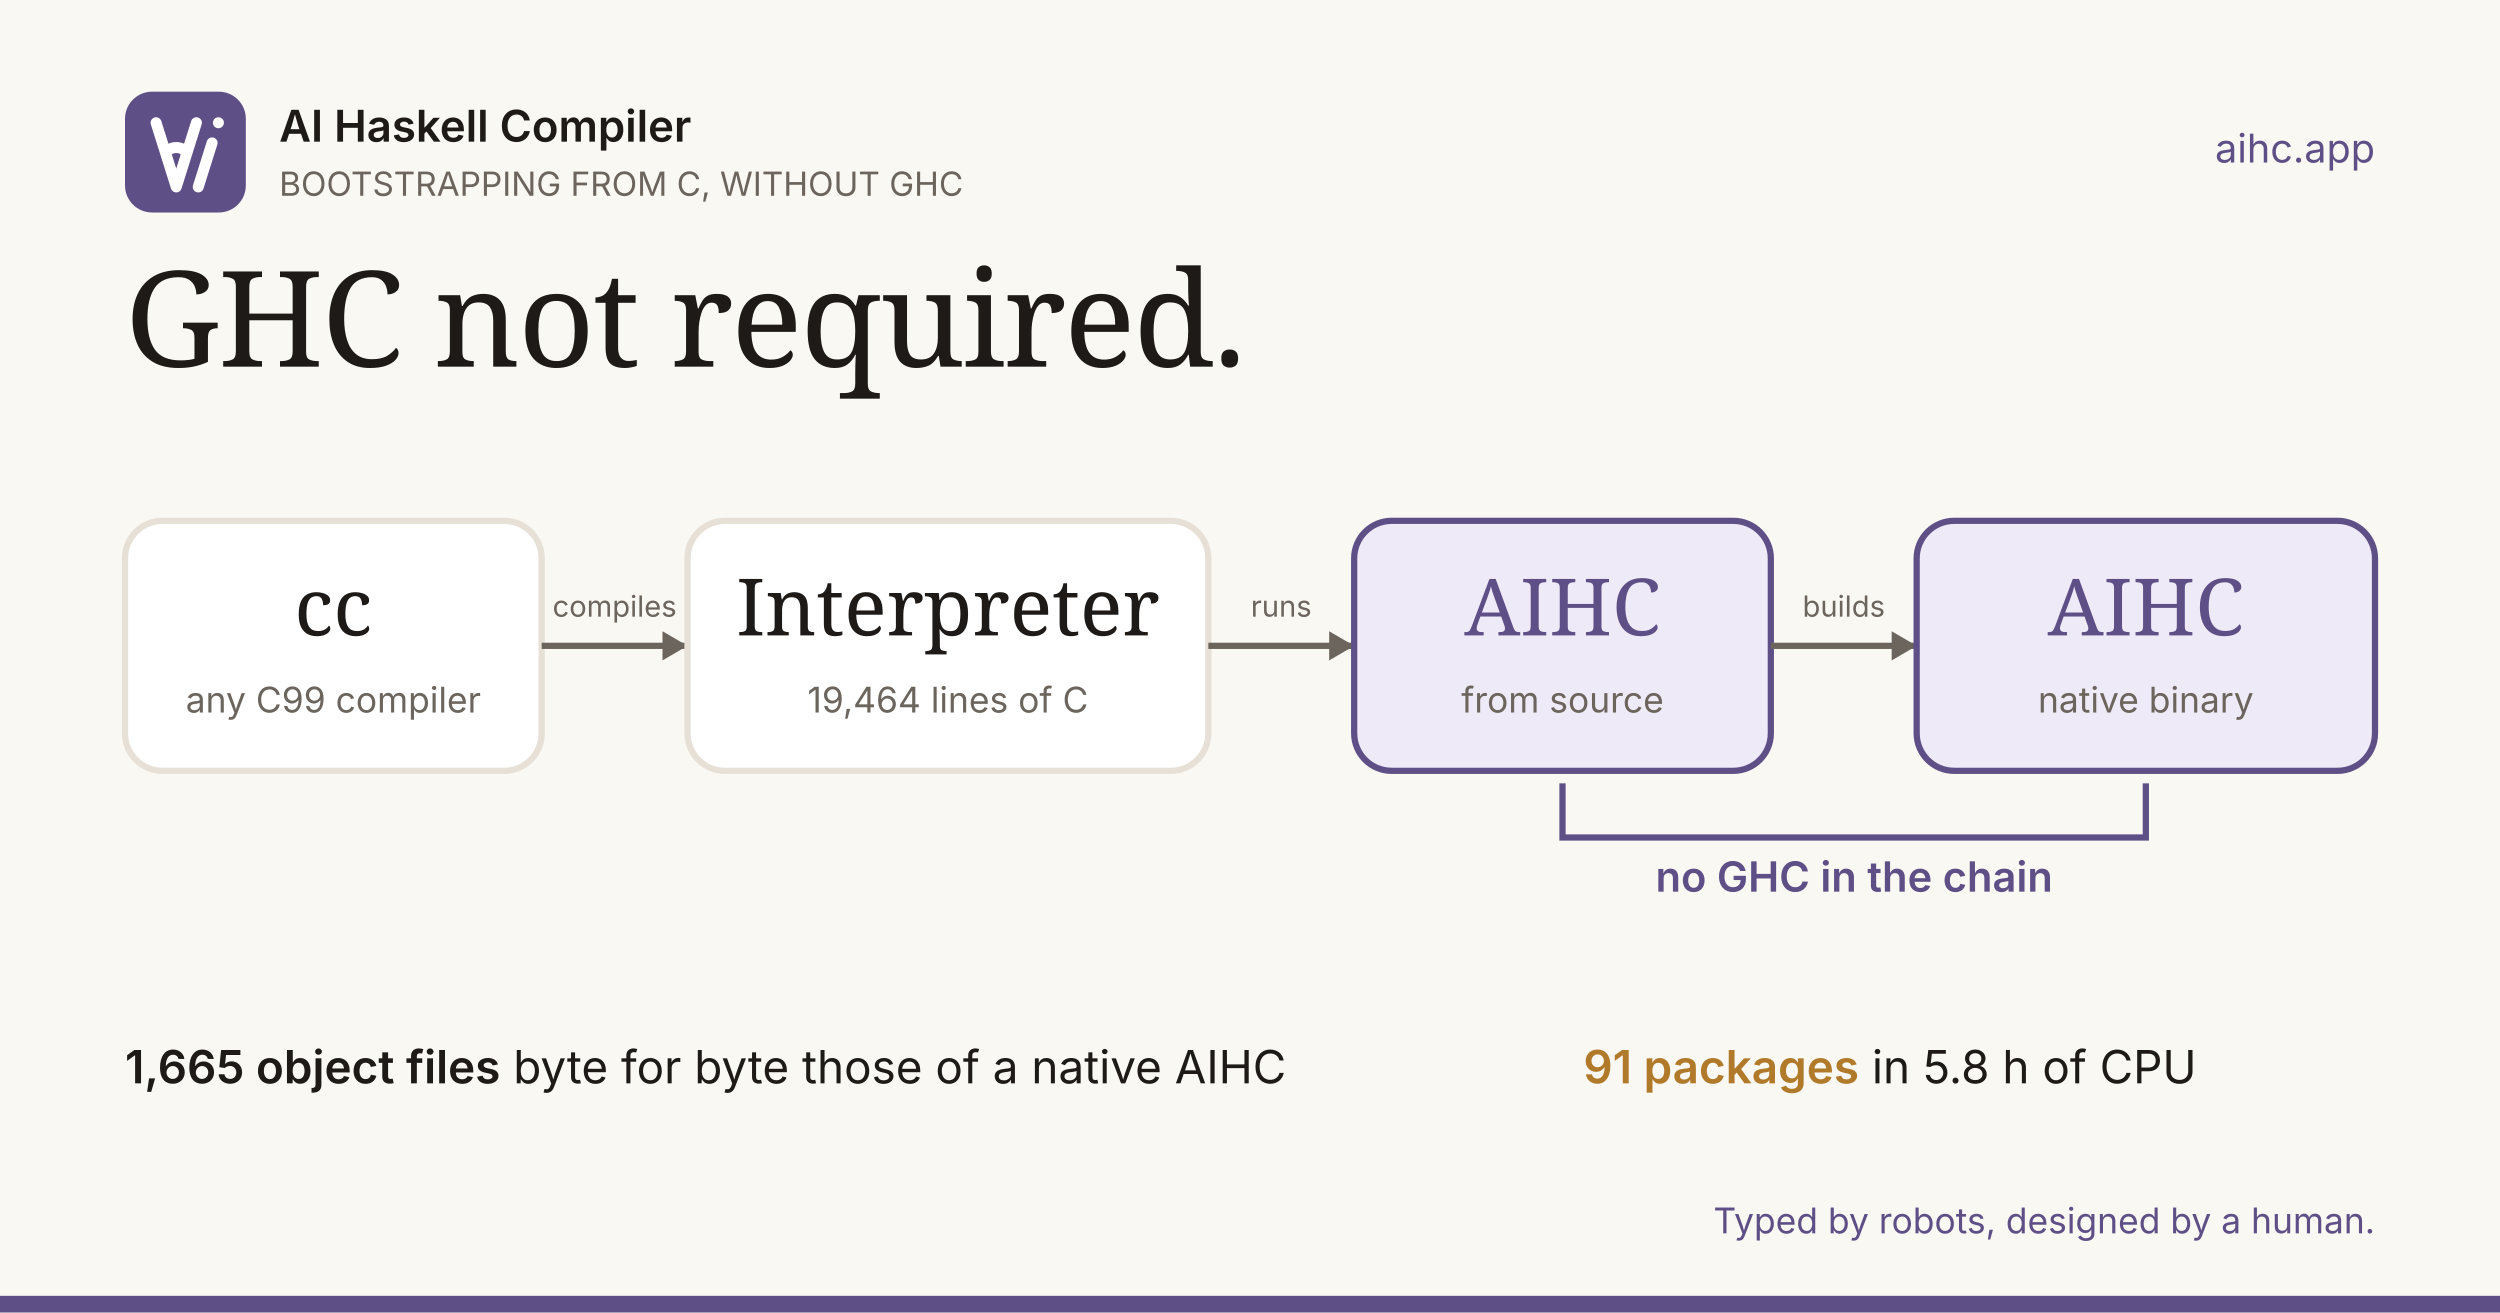
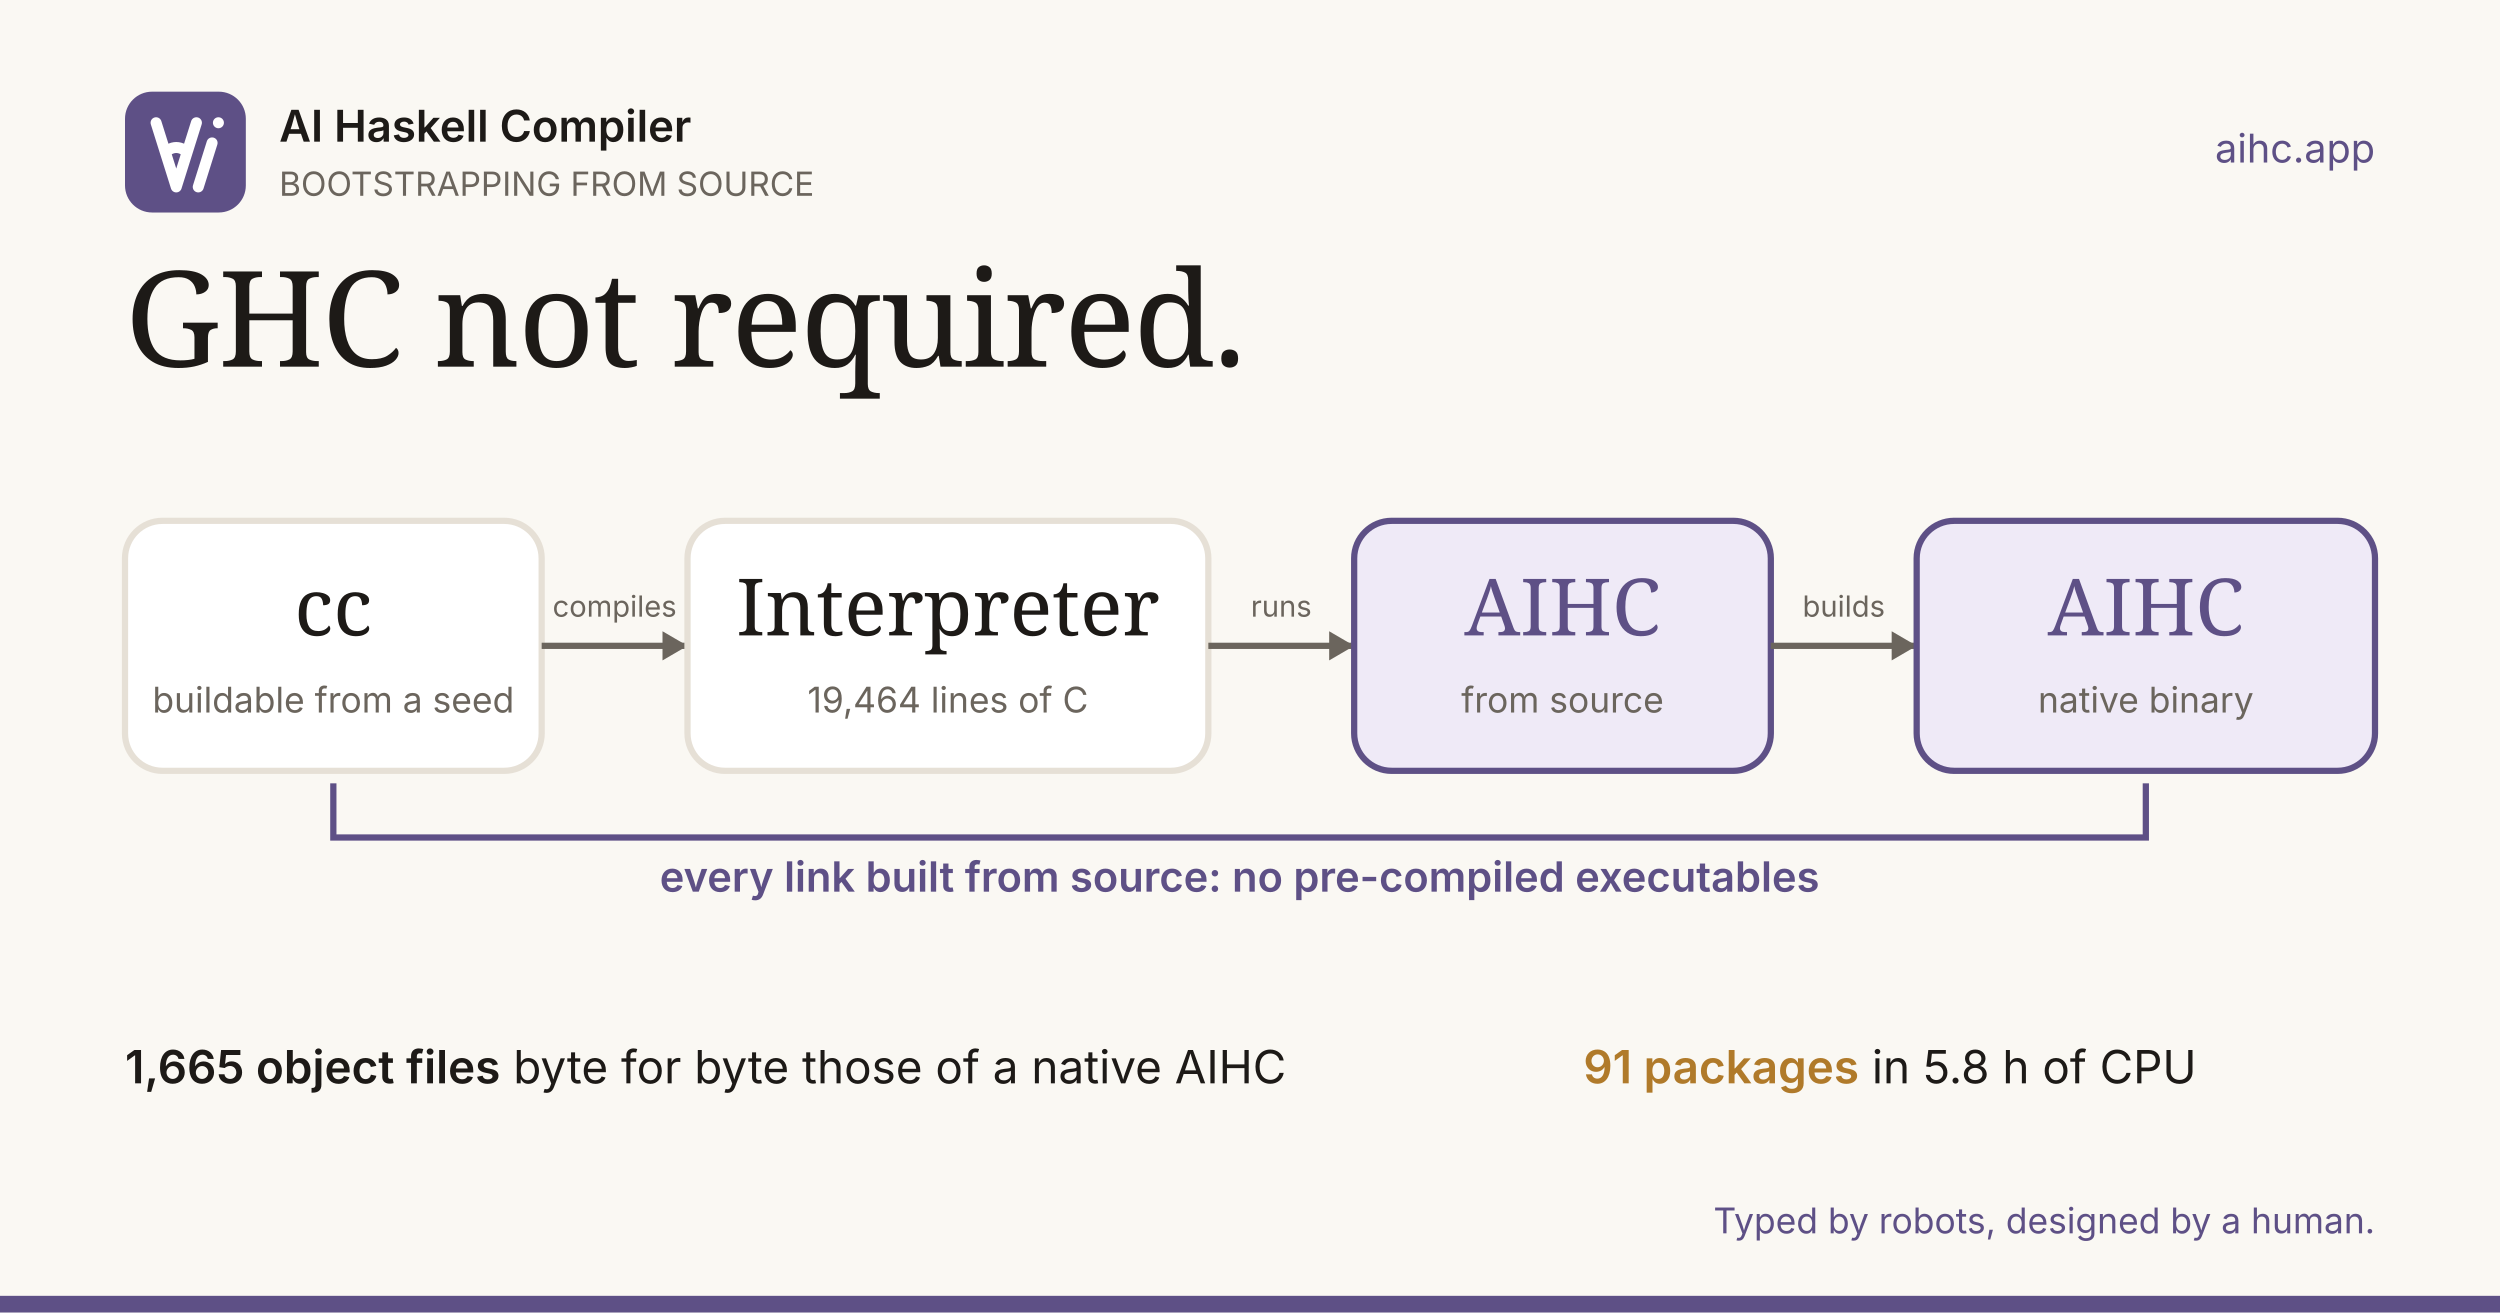
<svg xmlns="http://www.w3.org/2000/svg" width="1200" height="630" viewBox="0 0 1200 630">
  <rect width="1200" height="630" fill="#faf8f3" />
  <rect y="622" width="1200" height="8" fill="#5e5086" />
  <g transform="translate(60 44)">
    <rect width="58" height="58" rx="13" fill="#5e5086" />
    <g transform="translate(7 7) scale(.44)">
      <defs>
        <clipPath id="card-mark">
          <polygon points="18,18 62,18 40,88" />
        </clipPath>
      </defs>
      <g fill="none" stroke="#fff" stroke-width="12" stroke-linecap="round" stroke-linejoin="round">
        <path d="M24 54 Q40 36 56 54" clip-path="url(#card-mark)" stroke-linecap="butt" />
        <path d="M18 18 L40 88 L62 18" />
        <path d="M64 88 L79.1 40" />
        <circle cx="86" cy="18" r="6" fill="#fff" stroke="none" />
      </g>
    </g>
  </g>
  <g font-family="Inter Variable, Inter, sans-serif">
    <text x="134" y="68" font-size="21" font-weight="600" fill="#1d1a17">AI Haskell Compiler</text>
-     <text x="134" y="94" font-size="16" fill="#6b655d">BOOTSTRAPPING FROM C, WITHOUT GHC</text>
+     <text x="134" y="94" font-size="16" fill="#6b655d">BOOTSTRAPPING FROM SOURCE</text>
    <text x="1140" y="78" font-size="19" text-anchor="end" fill="#5e5086">aihc.app</text>
    <text x="1140" y="592" font-size="17" text-anchor="end" fill="#5e5086">Typed by robots, designed by a human.</text>
  </g>
  <text x="60" y="176" font-family="Newsreader Variable, Newsreader, serif" font-size="64" letter-spacing="-1" fill="#1d1a17">GHC not required.</text>
  <rect x="60" y="250" width="200" height="120" rx="18" fill="#ffffff" stroke="#e6e0d6" stroke-width="3" />
  <text x="160" y="305" font-family="Newsreader Variable, Newsreader, serif" font-size="38" text-anchor="middle" fill="#1d1a17">cc</text>
-   <text x="160" y="342" font-family="Inter Variable, Inter, sans-serif" font-size="17" text-anchor="middle" fill="#6b655d">any C99 compiler</text>
+   <text x="160" y="342" font-family="Inter Variable, Inter, sans-serif" font-size="17" text-anchor="middle" fill="#6b655d">buildable from a seed</text>
  <line x1="260" x2="330" y1="310" y2="310" stroke="#6b655d" stroke-width="3" />
  <polygon points="330,310 318,303 318,317" fill="#6b655d" />
  <text x="295" y="296" font-family="Inter Variable, Inter, sans-serif" font-size="14" text-anchor="middle" fill="#6b655d">compiles</text>
  <rect x="330" y="250" width="250" height="120" rx="18" fill="#ffffff" stroke="#e6e0d6" stroke-width="3" />
  <text x="455" y="305" font-family="Newsreader Variable, Newsreader, serif" font-size="38" text-anchor="middle" fill="#1d1a17">Interpreter</text>
  <text x="455" y="342" font-family="Inter Variable, Inter, sans-serif" font-size="17" text-anchor="middle" fill="#6b655d">19,464 lines of C</text>
  <line x1="580" x2="650" y1="310" y2="310" stroke="#6b655d" stroke-width="3" />
  <polygon points="650,310 638,303 638,317" fill="#6b655d" />
  <text x="615" y="296" font-family="Inter Variable, Inter, sans-serif" font-size="14" text-anchor="middle" fill="#6b655d">runs</text>
  <rect x="650" y="250" width="200" height="120" rx="18" fill="#efeaf7" stroke="#5e5086" stroke-width="3" />
  <text x="750" y="305" font-family="Newsreader Variable, Newsreader, serif" font-size="38" text-anchor="middle" fill="#5e5086">AIHC</text>
  <text x="750" y="342" font-family="Inter Variable, Inter, sans-serif" font-size="17" text-anchor="middle" fill="#6b655d">from source</text>
  <line x1="850" x2="920" y1="310" y2="310" stroke="#6b655d" stroke-width="3" />
  <polygon points="920,310 908,303 908,317" fill="#6b655d" />
  <text x="885" y="296" font-family="Inter Variable, Inter, sans-serif" font-size="14" text-anchor="middle" fill="#6b655d">builds</text>
  <rect x="920" y="250" width="220" height="120" rx="18" fill="#efeaf7" stroke="#5e5086" stroke-width="3" />
  <text x="1030" y="305" font-family="Newsreader Variable, Newsreader, serif" font-size="38" text-anchor="middle" fill="#5e5086">AIHC</text>
  <text x="1030" y="342" font-family="Inter Variable, Inter, sans-serif" font-size="17" text-anchor="middle" fill="#6b655d">native binary</text>
-   <path d="M750 376 v26 h280 v-26" fill="none" stroke="#5e5086" stroke-width="3" />
-   <text x="890" y="428" font-family="Inter Variable, Inter, sans-serif" font-size="20" font-weight="600" text-anchor="middle" fill="#5e5086">no GHC in the chain</text>
+   <path d="M160 376 v26 h870 v-26" fill="none" stroke="#5e5086" stroke-width="3" />
+   <text x="595" y="428" font-family="Inter Variable, Inter, sans-serif" font-size="20" font-weight="600" text-anchor="middle" fill="#5e5086">every link built from source: no pre-compiled executables</text>
  <g font-family="Inter Variable, Inter, sans-serif" font-size="22" fill="#1d1a17">
    <text x="60" y="520">
      <tspan font-weight="600">1,665 object files</tspan> byte for byte those of a native AIHC</text>
    <text x="760" y="520">
      <tspan font-weight="600" fill="#b07a2a">91 packages</tspan> in 5.8 h of CPU</text>
  </g>
</svg>
